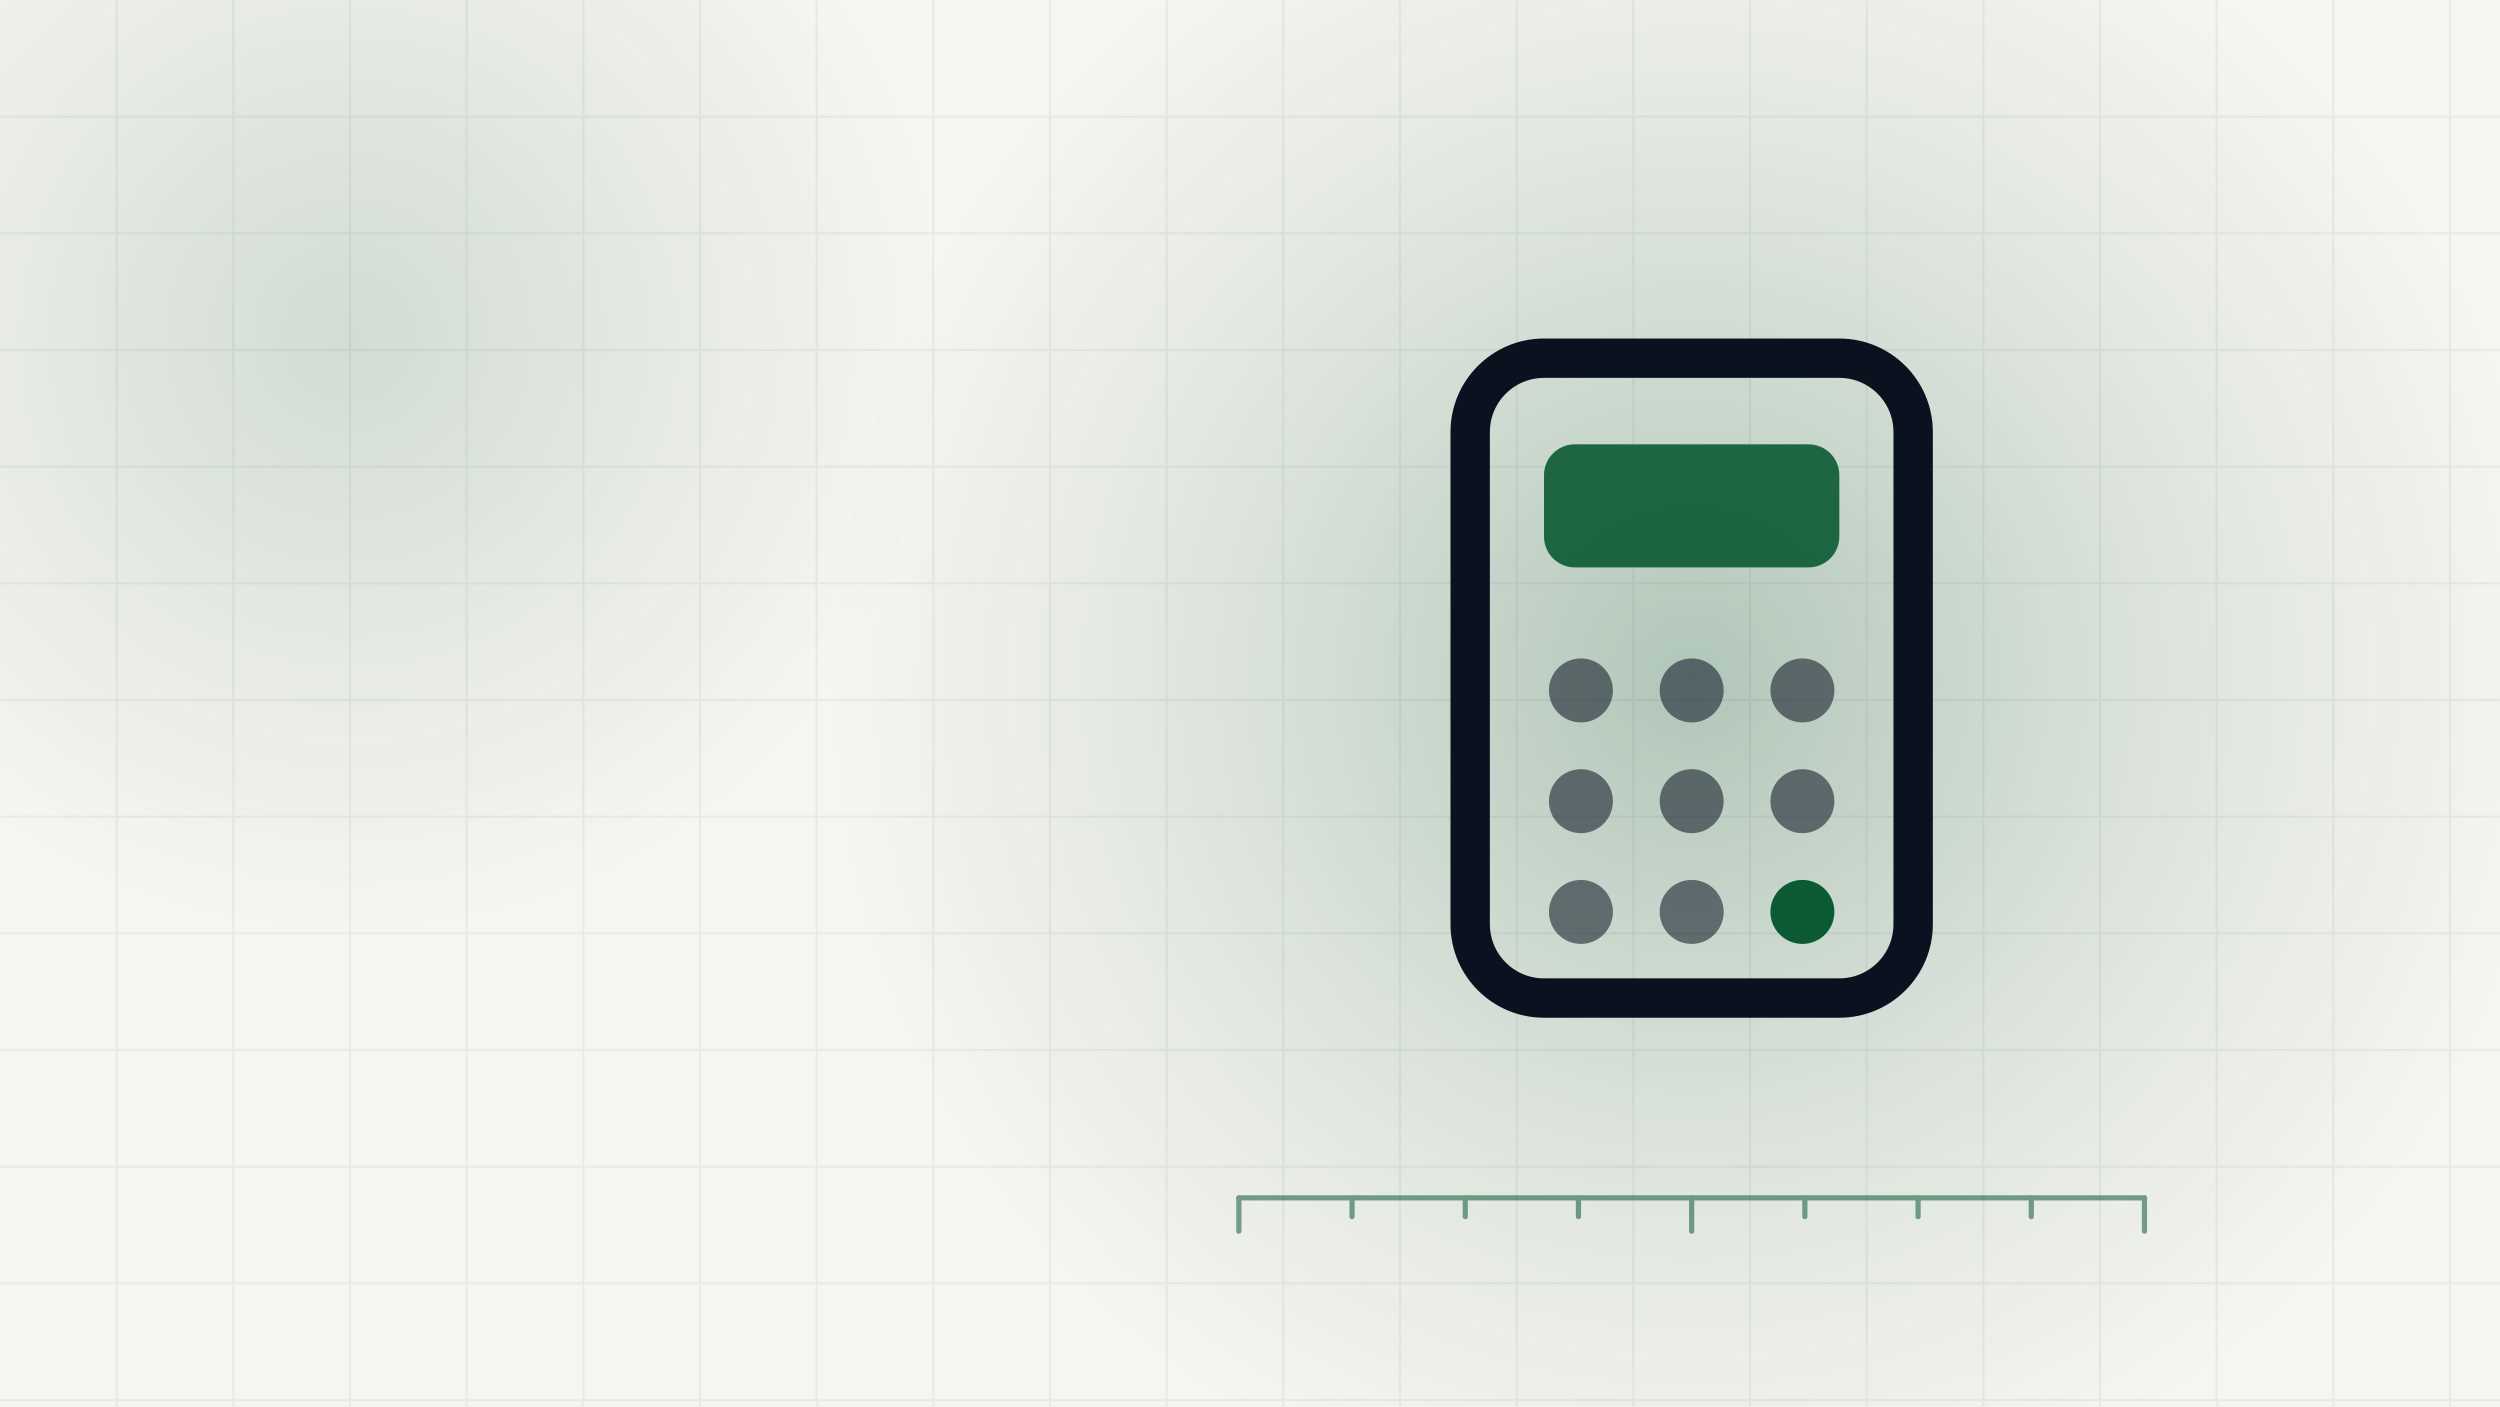
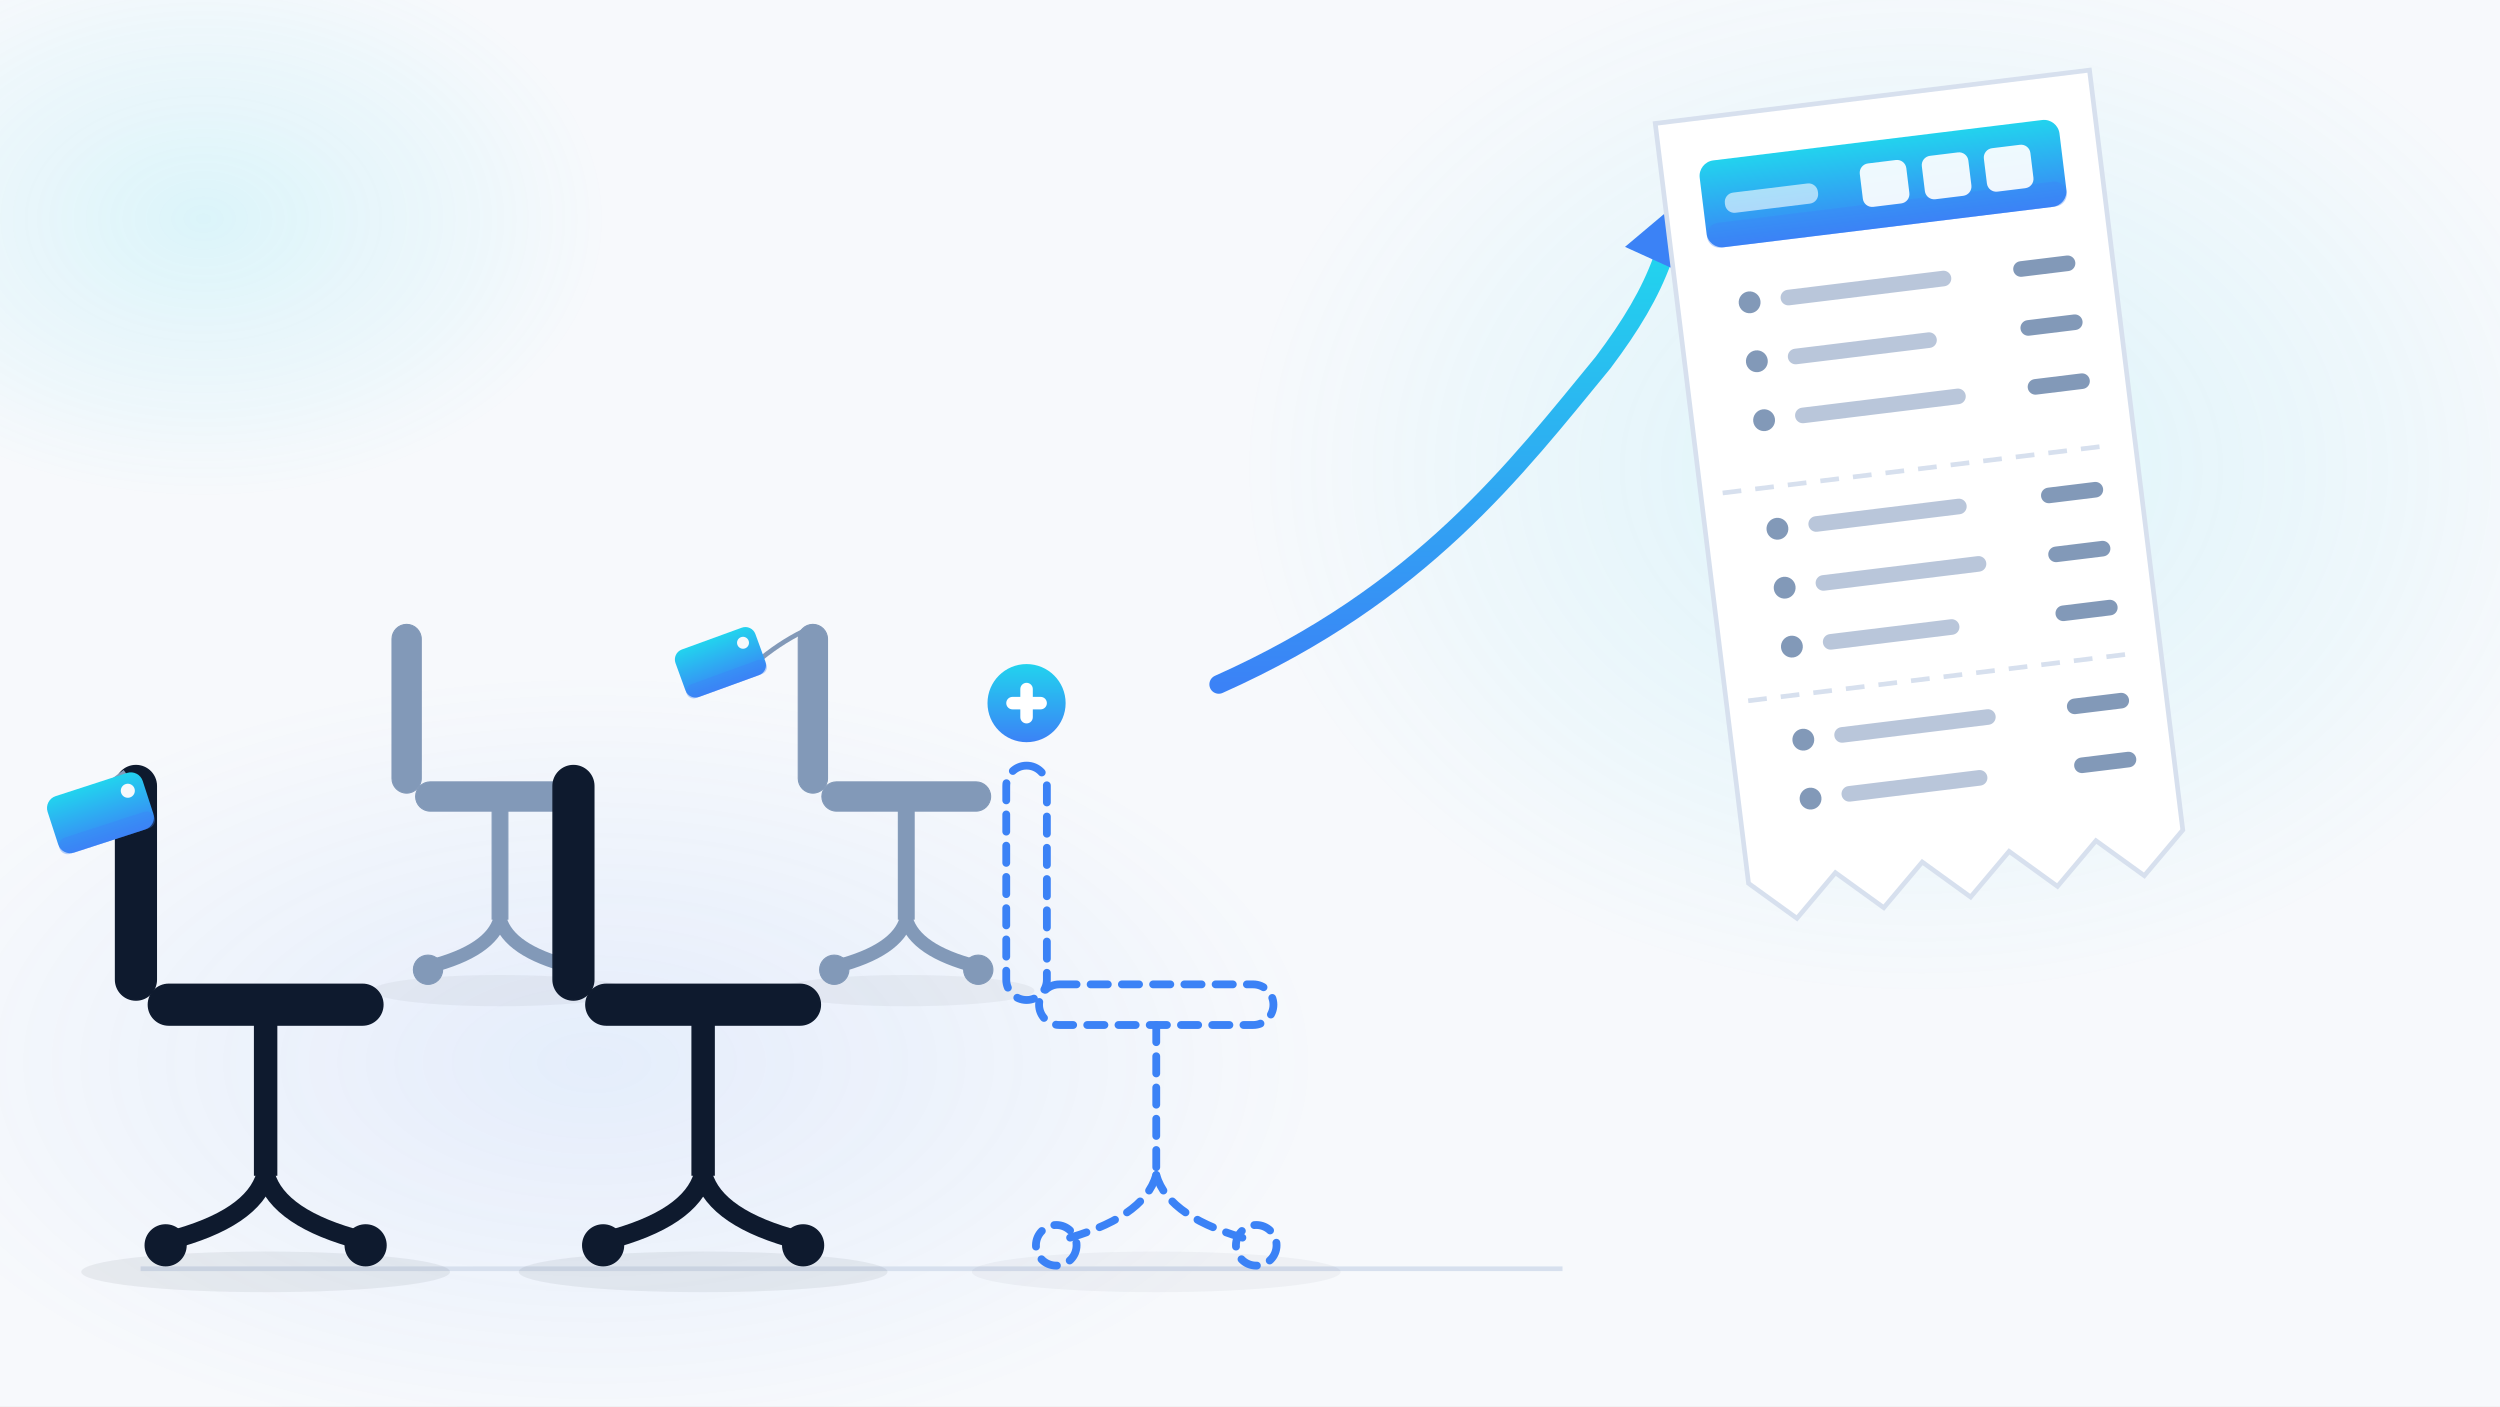
- <svg xmlns="http://www.w3.org/2000/svg" width="1200" height="675" viewBox="0 0 1200 675" role="img">
+ <svg xmlns="http://www.w3.org/2000/svg" viewBox="0 0 1600 900" width="1200" height="675">
  <defs>
-     <clipPath id="c">
-       <rect width="1200" height="675" />
-     </clipPath>
-     <radialGradient id="f" cx="50%" cy="50%" r="50%">
-       <stop offset="0%" stop-color="#0B5A33" stop-opacity="0.30" />
-       <stop offset="55%" stop-color="#0B5A33" stop-opacity="0.11" />
-       <stop offset="100%" stop-color="#0B5A33" stop-opacity="0" />
+     <linearGradient id="g" x1="0" y1="0" x2="0" y2="1">
+       <stop offset="0" stop-color="#22d3ee" />
+       <stop offset="1" stop-color="#3b82f6" />
+     </linearGradient>
+     <radialGradient id="wA">
+       <stop offset="0" stop-color="#22d3ee" stop-opacity=".13" />
+       <stop offset="1" stop-color="#22d3ee" stop-opacity="0" />
    </radialGradient>
-     <radialGradient id="e" cx="50%" cy="50%" r="50%">
-       <stop offset="0%" stop-color="#0B5A33" stop-opacity="0.16" />
-       <stop offset="100%" stop-color="#0B5A33" stop-opacity="0" />
+     <radialGradient id="wB">
+       <stop offset="0" stop-color="#3b82f6" stop-opacity=".10" />
+       <stop offset="1" stop-color="#3b82f6" stop-opacity="0" />
    </radialGradient>
+     <g id="chair">
+       <rect x="-96" y="-320" width="26" height="150" rx="13" />
+       <rect x="-75" y="-180" width="150" height="26" rx="13" />
+       <rect x="-7" y="-156" width="14" height="98" />
+       <path d="M0,-58 Q-8,-30 -62,-16" fill="none" stroke-width="12" stroke-linecap="round" />
+       <path d="M0,-58 Q8,-30 62,-16" fill="none" stroke-width="12" stroke-linecap="round" />
+       <circle cx="-64" cy="-13" r="13" />
+       <circle cx="64" cy="-13" r="13" />
+     </g>
  </defs>
-   <g clip-path="url(#c)">
-     <rect width="1200" height="675" fill="#F7F5F2" />
-     <g stroke="#0A1220" stroke-width="1" opacity="0.055">
-       <line x1="56" y1="0" x2="56" y2="675" />
-       <line x1="112" y1="0" x2="112" y2="675" />
-       <line x1="168" y1="0" x2="168" y2="675" />
-       <line x1="224" y1="0" x2="224" y2="675" />
-       <line x1="280" y1="0" x2="280" y2="675" />
-       <line x1="336" y1="0" x2="336" y2="675" />
-       <line x1="392" y1="0" x2="392" y2="675" />
-       <line x1="448" y1="0" x2="448" y2="675" />
-       <line x1="504" y1="0" x2="504" y2="675" />
-       <line x1="560" y1="0" x2="560" y2="675" />
-       <line x1="616" y1="0" x2="616" y2="675" />
-       <line x1="672" y1="0" x2="672" y2="675" />
-       <line x1="728" y1="0" x2="728" y2="675" />
-       <line x1="784" y1="0" x2="784" y2="675" />
-       <line x1="840" y1="0" x2="840" y2="675" />
-       <line x1="896" y1="0" x2="896" y2="675" />
-       <line x1="952" y1="0" x2="952" y2="675" />
-       <line x1="1008" y1="0" x2="1008" y2="675" />
-       <line x1="1064" y1="0" x2="1064" y2="675" />
-       <line x1="1120" y1="0" x2="1120" y2="675" />
-       <line x1="1176" y1="0" x2="1176" y2="675" />
-       <line x1="0" y1="56" x2="1200" y2="56" />
-       <line x1="0" y1="112" x2="1200" y2="112" />
-       <line x1="0" y1="168" x2="1200" y2="168" />
-       <line x1="0" y1="224" x2="1200" y2="224" />
-       <line x1="0" y1="280" x2="1200" y2="280" />
-       <line x1="0" y1="336" x2="1200" y2="336" />
-       <line x1="0" y1="392" x2="1200" y2="392" />
-       <line x1="0" y1="448" x2="1200" y2="448" />
-       <line x1="0" y1="504" x2="1200" y2="504" />
-       <line x1="0" y1="560" x2="1200" y2="560" />
-       <line x1="0" y1="616" x2="1200" y2="616" />
-       <line x1="0" y1="672" x2="1200" y2="672" />
-     </g>
-     <circle cx="168" cy="162" r="283.5" fill="url(#e)" />
-     <circle cx="812" cy="325.5" r="411.75" fill="url(#f)" />
-     <g stroke="#0B5A33" stroke-width="2.5" opacity="0.55" stroke-linecap="round">
-       <line x1="594.65" y1="574.98" x2="594.65" y2="590.98" />
-       <line x1="648.987" y1="574.98" x2="648.987" y2="583.98" />
-       <line x1="703.325" y1="574.98" x2="703.325" y2="583.98" />
-       <line x1="757.662" y1="574.98" x2="757.662" y2="583.98" />
-       <line x1="812" y1="574.98" x2="812" y2="590.98" />
-       <line x1="866.337" y1="574.98" x2="866.337" y2="583.98" />
-       <line x1="920.675" y1="574.98" x2="920.675" y2="583.98" />
-       <line x1="975.013" y1="574.98" x2="975.013" y2="583.98" />
-       <line x1="1029.35" y1="574.98" x2="1029.35" y2="590.98" />
-       <line x1="594.65" y1="574.98" x2="1029.35" y2="574.98" />
-     </g>
-     <g transform="translate(623 136.5) scale(5.90625)">
-       <rect x="14" y="6" width="36" height="52" rx="6" fill="none" stroke="#0A1220" stroke-width="3.2" />
-       <rect x="20" y="13" width="24" height="10" rx="2.5" fill="#0B5A33" opacity="0.9" />
-       <circle cx="23" cy="33" r="2.6" fill="#0A1220" opacity="0.55" />
-       <circle cx="32" cy="33" r="2.6" fill="#0A1220" opacity="0.55" />
-       <circle cx="41" cy="33" r="2.6" fill="#0A1220" opacity="0.55" />
-       <circle cx="23" cy="42" r="2.6" fill="#0A1220" opacity="0.55" />
-       <circle cx="32" cy="42" r="2.6" fill="#0A1220" opacity="0.55" />
-       <circle cx="41" cy="42" r="2.6" fill="#0A1220" opacity="0.55" />
-       <circle cx="23" cy="51" r="2.6" fill="#0A1220" opacity="0.55" />
-       <circle cx="32" cy="51" r="2.6" fill="#0A1220" opacity="0.55" />
-       <circle cx="41" cy="51" r="2.6" fill="#0B5A33" opacity="1" />
-     </g>
+   <rect width="1600" height="900" fill="#f7f9fc" />
+   <ellipse cx="1230" cy="300" rx="440" ry="340" fill="url(#wA)" />
+   <ellipse cx="380" cy="680" rx="470" ry="250" fill="url(#wB)" />
+   <ellipse cx="130" cy="140" rx="260" ry="180" fill="url(#wA)" />
+   <line x1="90" y1="812" x2="1000" y2="812" stroke="#d7e0ee" stroke-width="3" />
+   <ellipse cx="320" cy="634" rx="82" ry="10" fill="#0e1a2e" opacity=".05" />
+   <ellipse cx="580" cy="634" rx="82" ry="10" fill="#0e1a2e" opacity=".05" />
+   <ellipse cx="170" cy="814" rx="118" ry="13" fill="#0e1a2e" opacity=".07" />
+   <ellipse cx="450" cy="814" rx="118" ry="13" fill="#0e1a2e" opacity=".07" />
+   <ellipse cx="740" cy="814" rx="118" ry="13" fill="#0e1a2e" opacity=".04" />
+   <use href="#chair" transform="translate(320,630) scale(.72)" fill="#8299b8" stroke="#8299b8" />
+   <use href="#chair" transform="translate(580,630) scale(.72)" fill="#8299b8" stroke="#8299b8" />
+   <use href="#chair" transform="translate(170,810)" fill="#0e1a2e" stroke="#0e1a2e" />
+   <use href="#chair" transform="translate(450,810)" fill="#0e1a2e" stroke="#0e1a2e" />
+   <g fill="none" stroke="#3b82f6" stroke-width="5" stroke-dasharray="11 9" stroke-linecap="round">
+     <rect x="644" y="490" width="26" height="150" rx="13" />
+     <rect x="665" y="630" width="150" height="26" rx="13" />
+     <line x1="740" y1="656" x2="740" y2="752" />
+     <path d="M740,752 Q732,780 678,794" />
+     <path d="M740,752 Q748,780 802,794" />
+     <circle cx="676" cy="797" r="13" />
+     <circle cx="804" cy="797" r="13" />
+   </g>
+   <circle cx="657" cy="450" r="25" fill="url(#g)" />
+   <rect x="644" y="446" width="26" height="8" rx="4" fill="#ffffff" />
+   <rect x="653" y="437" width="8" height="26" rx="4" fill="#ffffff" />
+   <path d="M80,494 Q66,504 52,518" stroke="#8299b8" stroke-width="3" fill="none" />
+   <g transform="translate(28,512) rotate(-18)">
+     <rect x="0" y="0" width="64" height="38" rx="8" fill="url(#g)" />
+     <rect x="0" y="27" width="64" height="11" rx="5.5" fill="#3b82f6" opacity=".35" />
+     <circle cx="53" cy="11" r="4.5" fill="#f7f9fc" />
+   </g>
+   <path d="M514,404 Q498,412 484,424" stroke="#8299b8" stroke-width="3" fill="none" />
+   <g transform="translate(430,418) rotate(-20) scale(.85)">
+     <rect x="0" y="0" width="64" height="38" rx="8" fill="url(#g)" />
+     <rect x="0" y="27" width="64" height="11" rx="5.5" fill="#3b82f6" opacity=".35" />
+     <circle cx="53" cy="11" r="4.5" fill="#f7f9fc" />
+   </g>
+   <path d="M780,438 C910,380 970,300 1026,232 C1044,208 1056,188 1064,166" fill="none" stroke="url(#g)" stroke-width="12" stroke-linecap="round" />
+   <polygon points="1078,126 1084,178 1040,158" fill="#3b82f6" />
+   <g transform="rotate(-7 1230 320)">
+     <path d="M1090,60 h280 v490 l-28,26 -28,-26 -28,26 -28,-26 -28,26 -28,-26 -28,26 -28,-26 -28,26 -28,-26 Z" fill="#ffffff" stroke="#d7e0ee" stroke-width="3" />
+     <rect x="1114" y="88" width="232" height="56" rx="10" fill="url(#g)" />
+     <rect x="1114" y="128" width="232" height="16" rx="8" fill="#3b82f6" opacity=".35" />
+     <rect x="1128" y="110" width="60" height="13" rx="6" fill="#ffffff" opacity=".6" />
+     <rect x="1216" y="102" width="30" height="28" rx="6" fill="#ffffff" opacity=".92" />
+     <rect x="1256" y="102" width="30" height="28" rx="6" fill="#ffffff" opacity=".92" />
+     <rect x="1296" y="102" width="30" height="28" rx="6" fill="#ffffff" opacity=".92" />
+     <circle cx="1136" cy="181" r="7" fill="#8299b8" />
+     <rect x="1156" y="176" width="110" height="10" rx="5" fill="#b9c6da" />
+     <rect x="1306" y="176" width="40" height="10" rx="5" fill="#8299b8" />
+     <circle cx="1136" cy="219" r="7" fill="#8299b8" />
+     <rect x="1156" y="214" width="96" height="10" rx="5" fill="#b9c6da" />
+     <rect x="1306" y="214" width="40" height="10" rx="5" fill="#8299b8" />
+     <circle cx="1136" cy="257" r="7" fill="#8299b8" />
+     <rect x="1156" y="252" width="110" height="10" rx="5" fill="#b9c6da" />
+     <rect x="1306" y="252" width="40" height="10" rx="5" fill="#8299b8" />
+     <line x1="1104" y1="300" x2="1356" y2="300" stroke="#d7e0ee" stroke-width="3" stroke-dasharray="12 9" />
+     <circle cx="1136" cy="327" r="7" fill="#8299b8" />
+     <rect x="1156" y="322" width="102" height="10" rx="5" fill="#b9c6da" />
+     <rect x="1306" y="322" width="40" height="10" rx="5" fill="#8299b8" />
+     <circle cx="1136" cy="365" r="7" fill="#8299b8" />
+     <rect x="1156" y="360" width="110" height="10" rx="5" fill="#b9c6da" />
+     <rect x="1306" y="360" width="40" height="10" rx="5" fill="#8299b8" />
+     <circle cx="1136" cy="403" r="7" fill="#8299b8" />
+     <rect x="1156" y="398" width="88" height="10" rx="5" fill="#b9c6da" />
+     <rect x="1306" y="398" width="40" height="10" rx="5" fill="#8299b8" />
+     <line x1="1104" y1="434" x2="1356" y2="434" stroke="#d7e0ee" stroke-width="3" stroke-dasharray="12 9" />
+     <circle cx="1136" cy="463" r="7" fill="#8299b8" />
+     <rect x="1156" y="458" width="104" height="10" rx="5" fill="#b9c6da" />
+     <rect x="1306" y="458" width="40" height="10" rx="5" fill="#8299b8" />
+     <circle cx="1136" cy="501" r="7" fill="#8299b8" />
+     <rect x="1156" y="496" width="94" height="10" rx="5" fill="#b9c6da" />
+     <rect x="1306" y="496" width="40" height="10" rx="5" fill="#8299b8" />
  </g>
</svg>
